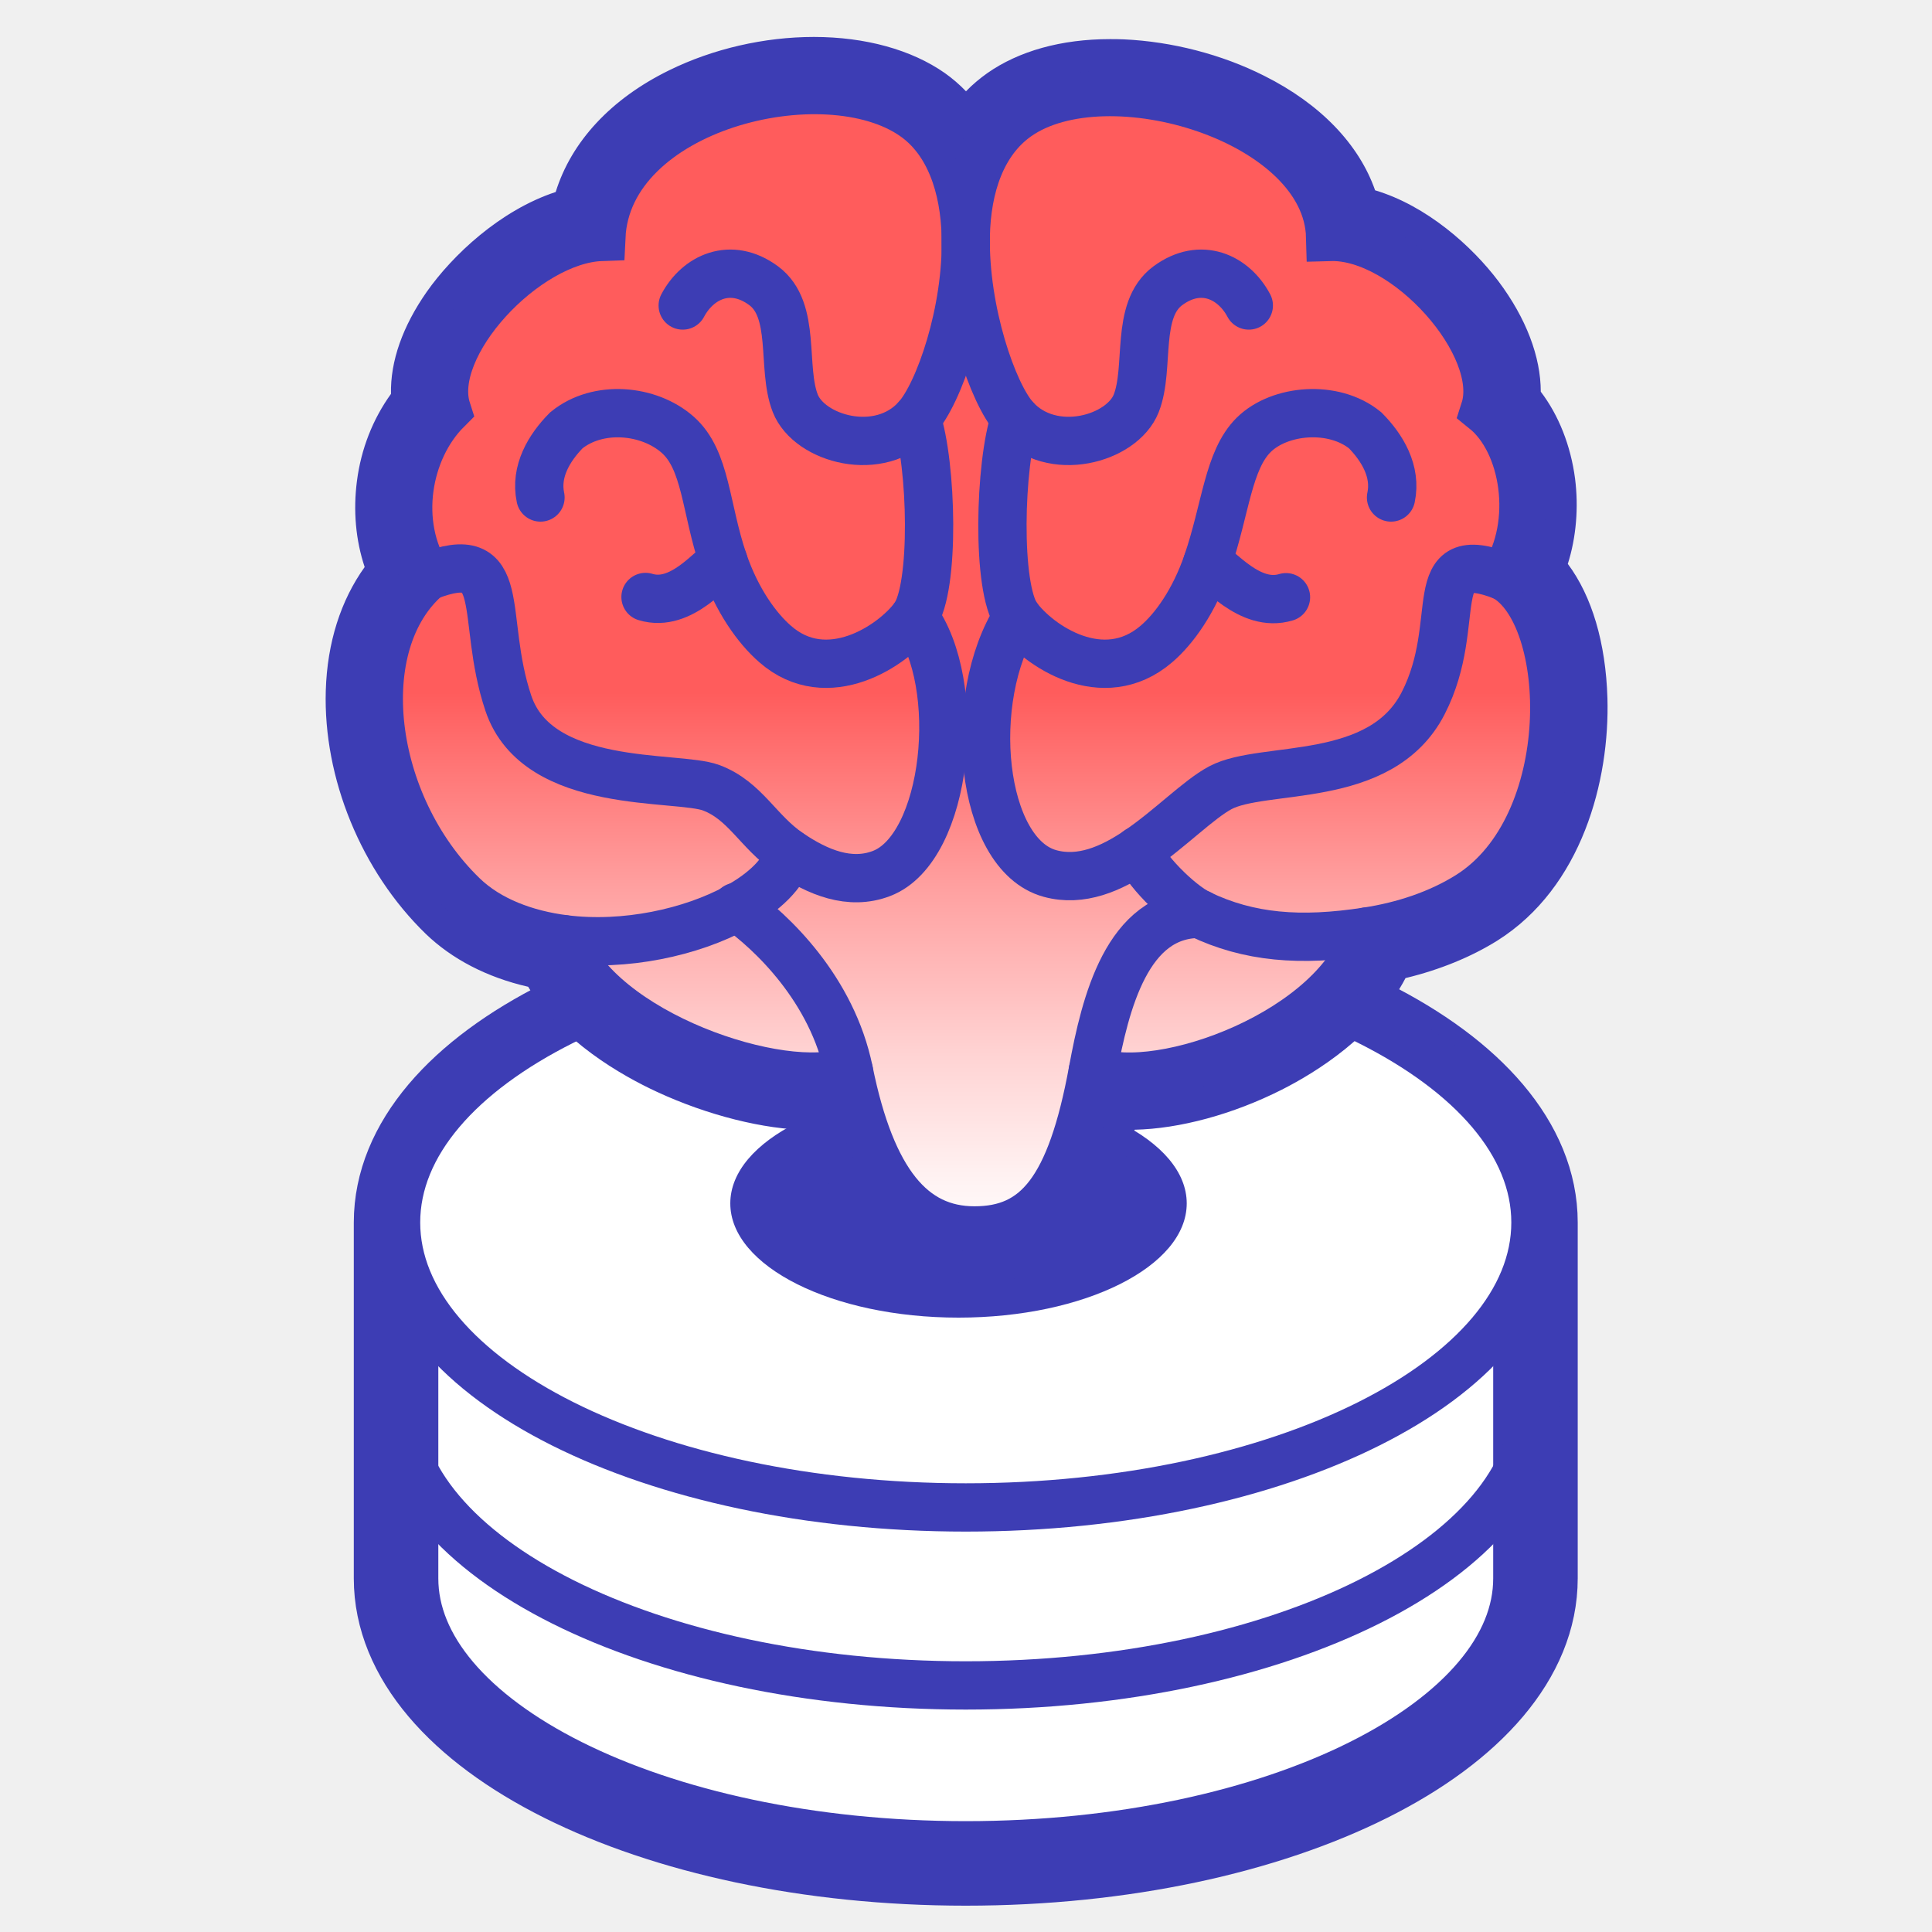
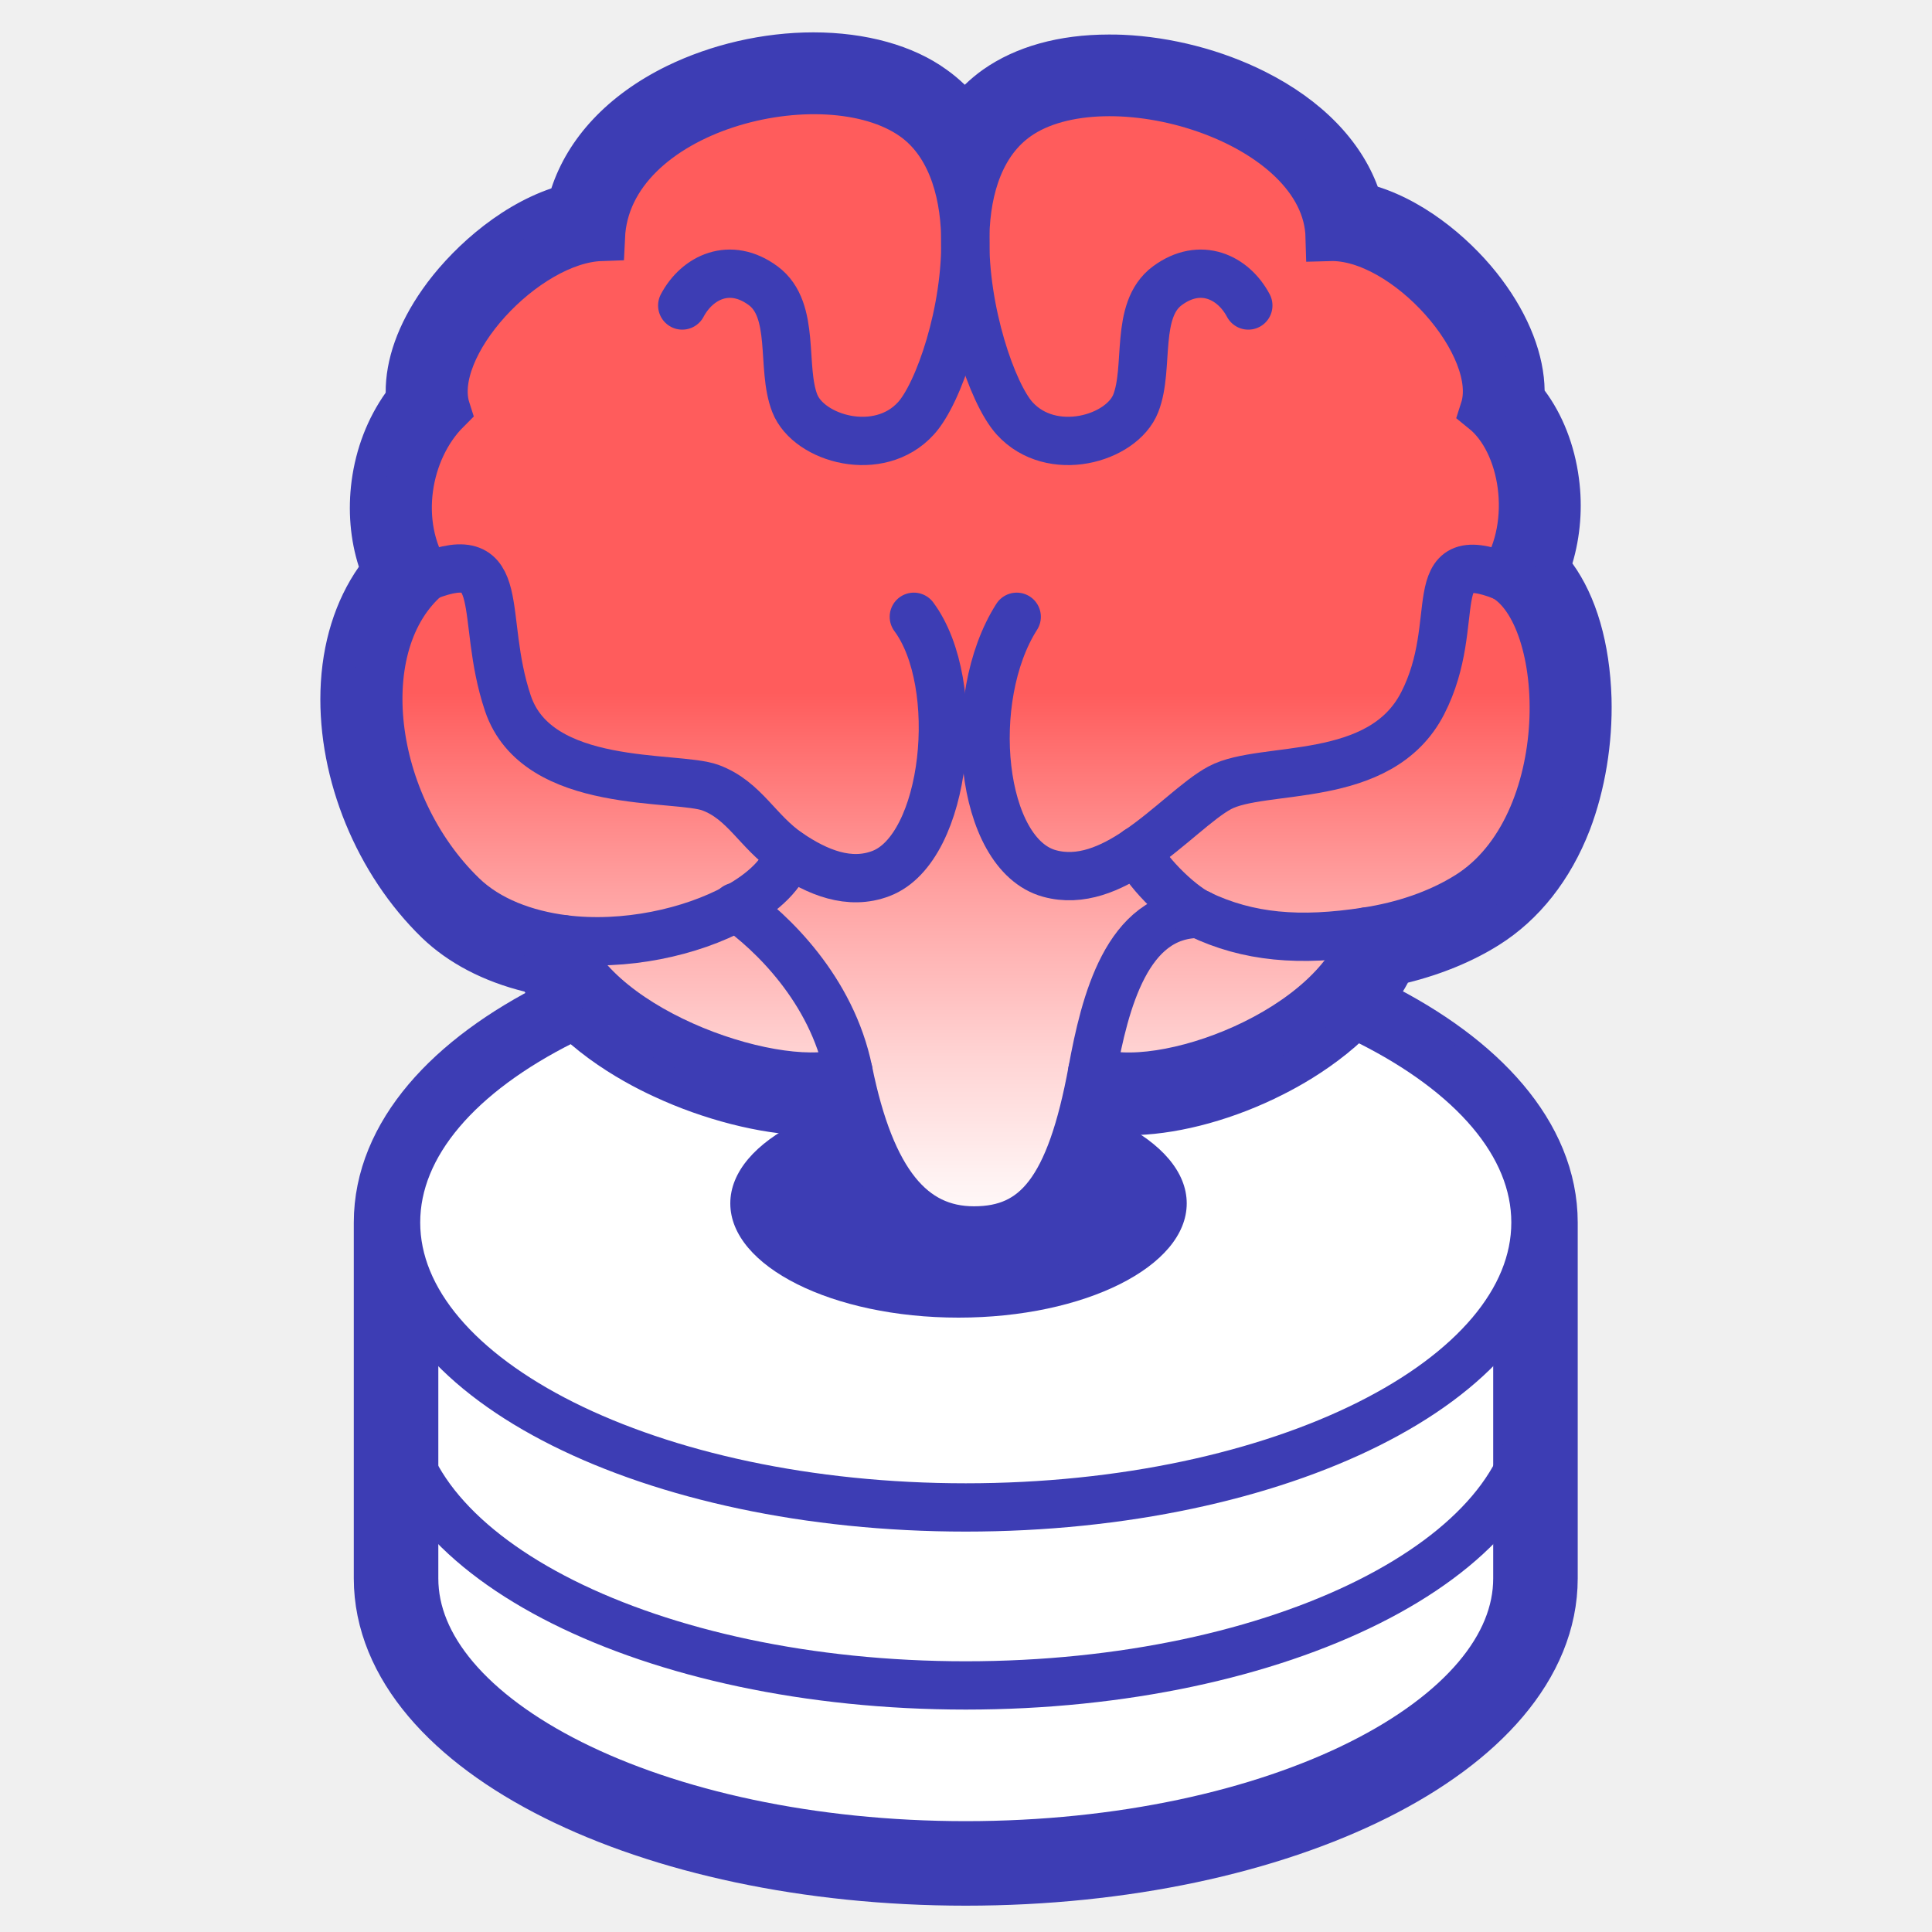
<svg xmlns="http://www.w3.org/2000/svg" version="1.1" x="0px" y="0px" viewBox="0 0 800 800" style="enable-background:new 0 0 800 800;" xml:space="preserve">
  <style type="text/css">
	.st0{display:none;}
	.st1{fill:#3D3DB4;}
	.st2{display:inline;fill:#FFFFFF;}
	.st3{display:inline;fill:none;stroke:#3D3DB4;stroke-width:25;stroke-miterlimit:133.333;}
	.st4{display:inline;fill:#FFFFFF;stroke:#3D3DB4;stroke-width:25;stroke-miterlimit:133.333;}
	.st5{display:inline;}
	.st6{fill:#FF5C5C;stroke:#3D3DB4;stroke-width:25;stroke-linecap:round;stroke-miterlimit:10;}
	.st7{fill:none;stroke:#3D3DB4;stroke-width:25;stroke-linecap:round;stroke-linejoin:round;stroke-miterlimit:10;}
	.st8{fill:#FF5C5C;stroke:#3D3DB4;stroke-width:25;stroke-linecap:round;stroke-linejoin:bevel;stroke-miterlimit:10;}
	.st9{fill:#FF5C5C;stroke:#3D3DB4;stroke-width:25;stroke-linecap:round;stroke-linejoin:round;stroke-miterlimit:10;}
	.st10{fill:#FF5C5C;stroke:#000000;stroke-width:25;stroke-linecap:round;stroke-linejoin:round;stroke-miterlimit:10;}
	.st11{fill:none;stroke:#000000;stroke-width:25;stroke-linecap:round;stroke-linejoin:round;stroke-miterlimit:10;}
	.st12{fill:#FF5C5C;stroke:#3D3DB4;stroke-width:22;}
	.st13{fill:none;stroke:#3D3DB4;stroke-width:22;stroke-linecap:round;}
	.st14{fill:#3D3DB4;stroke:#3D3DB4;stroke-width:22;}
	.st15{fill:none;stroke:#FF5C5C;stroke-width:8;stroke-linecap:round;}
	.st16{display:inline;fill:#FF5C5C;}
	.st17{fill:none;stroke:#3D3DB4;stroke-width:25;stroke-linecap:round;stroke-miterlimit:10;}
	.st18{fill:none;stroke:#3D3DB4;stroke-width:25;stroke-linecap:round;stroke-miterlimit:2;}
	.st19{display:inline;fill:#FFFFFF;stroke:#3D3DB4;stroke-width:22;}
	.st20{display:inline;fill:none;stroke:#3D3DB4;stroke-width:22;stroke-linecap:round;}
	.st21{display:inline;fill:#3D3DB4;}
- 	.st22{fill:none;stroke:#3D3DB4;stroke-width:25;stroke-linecap:round;}
- 	.st23{display:inline;fill:url(#SVGID_1_);}
- 	.st24{fill:#FFFFFF;stroke:#3D3DB4;stroke-width:35;}
- 	.st25{fill:#FFFFFF;stroke:#3D3DB4;stroke-width:20;}
- 	.st26{fill:none;stroke:#3D3DB4;stroke-width:20;stroke-linecap:round;}
- 	.st27{fill:url(#SVGID_2_);}
- 	.st28{fill:none;stroke:#3D3DB4;stroke-width:20;stroke-linecap:round;stroke-miterlimit:10;}
+ 	.st22{fill:#FFFFFF;stroke:#3D3DB4;stroke-width:35;}
+ 	.st23{fill:#FFFFFF;stroke:#3D3DB4;stroke-width:20;}
+ 	.st24{fill:none;stroke:#3D3DB4;stroke-width:20;stroke-linecap:round;}
+ 	.st25{fill:url(#SVGID_1_);}
+ 	.st26{fill:none;stroke:#3D3DB4;stroke-width:20;stroke-linecap:round;stroke-miterlimit:10;}
+ 	.st27{display:none;fill:none;stroke:#3D3DB4;stroke-width:20;stroke-linecap:round;stroke-miterlimit:10;}
+ 	.st28{fill:none;stroke:#000000;stroke-miterlimit:10;}
+ 	.st29{fill:#FF5C5C;stroke:#000000;stroke-miterlimit:10;}
+ 	.st30{fill:none;stroke:#000000;stroke-width:10;stroke-miterlimit:10;}
+ 	.st31{fill:#FF5C5C;}
</style>
  <g id="Old" class="st0">
    <path class="st1" d="M760.6,775H39.4c-7.9,0-14.4-6.5-14.4-14.4V39.4C25,31.5,31.5,25,39.4,25h721.3c7.9,0,14.4,6.5,14.4,14.4   v721.3C775,768.5,768.5,775,760.6,775z" />
    <g>
      <path class="st2" d="M201.4,409.9v248.2c0,54.8,88.9,99.3,198.6,99.3s198.6-44.5,198.6-99.3V409.9" />
      <path class="st3" d="M598.6,534c0,54.8-88.9,99.3-198.6,99.3S201.4,588.8,201.4,534" />
      <path class="st4" d="M598.6,409.9c0,54.8-88.9,99.3-198.6,99.3s-198.6-44.5-198.6-99.3s88.9-99.3,198.6-99.3    S598.6,355.1,598.6,409.9z" />
    </g>
    <g id="brain">
      <g class="st5">
        <path class="st6" d="M261,106.4c-31.5-8.9-65.5,41.1-64.1,73.6c-17.8,17.8-28.3,54.5-10.7,70.1c-31.6,27.4-12.6,139.4,57.7,148.8     c2.7,41.6,86.7,80.6,120.7,47.1c11,34.6,5,79.6,36,79.6s29-59.3,34.5-79.6c27.5,29.6,114.5-10.4,120.3-44.4     c40.2-6.1,107.2-89.1,57.3-147.9c8.3-23.8,9.5-54.6-9.5-73.6c6.4-36.5-38.6-86.5-66.5-73.6c-6.1-21.9-83.1-97.9-133.6-30.3     C359.5,13.5,270.5,64.5,261,106.4z" />
        <path class="st7" d="M456.9,374.6c15.6,21.3,65.6,31.9,98.4,26.9" />
        <path class="st7" d="M602.7,249.5c-14.1-2.4-27.5,6.3-25.9,21.6c1.5,13.7,6.7,27.8-2.4,40.2c-22.6,31-63.7,10.5-92.7,27.2     c-29,16.7-48,47.6-71.1,28c-18.2-15.4-7.1-73.6-4.1-106.4" />
        <path class="st8" d="M455.5,50.5c-71,13-54.2,107-43.1,123s32.1,24.9,45.7,1.8c6.1-10.4-0.6-38.6,13.1-48.7     c13.7-10.1,27.3-3.6,33.5,8.2" />
        <path class="st7" d="M406.9,175.6c-5.2,24-4,72.7,4.3,89.3c8.3,16.6,33.3,19,55.2,10.1s28.5-32.1,29.7-52.3     c0-11.9,0-26.1,10.7-34.4c14.3-8.3,32.1-10.7,45.1,0c7.1,7.1,4.8,19,11.7,25.9" />
        <path class="st7" d="M435,441.9c5.5-29.4,21-41.2,35.6-51.5" />
        <path class="st7" d="M493.2,243.6c4.7,1.7,11.9,16.6,27,12" />
        <path class="st7" d="M306.3,243.6c-4.7,1.7-11.9,16.6-27,12" />
        <path class="st7" d="M336.5,366.5c-8,30-63,36-92.7,32.4" />
        <path class="st7" d="M189.5,247.5c16-16,34.8,8.3,33.1,23.6c-1.5,13.7-6.7,27.8,2.4,40.2c22.6,31,64.1,9,92.7,27.2     c10.8,6.9,24.9,25.3,38.4,29.9c13.5,4.6,24.2,4.6,34.3-5.5s12.1-72.4,3.1-102.8" />
        <path class="st7" d="M235.8,214.3c-2.3-10.8,3.6-20.6,10.7-27.8c13.1-10.7,31.8-6.5,46.1,1.8c10.7,8.3,10.7,22.6,10.7,34.4     c1.2,20.2,7.7,43.4,29.7,52.3s48.9,0.6,57.6-11.3c8.7-11.9,8.9-59.3,2.5-78.1" />
        <path class="st9" d="M294.7,134.7c6.2-11.7,19.8-18.3,33.5-8.2c13.7,10.1,7.3,33.9,13.1,48.7c5.8,14.8,29.8,23.7,45.1,6.8     s27.1-107.6-7.9-127.6" />
        <path class="st7" d="M363.7,439.6c-5.2-17.1-20.3-38.8-34.9-49.1" />
      </g>
    </g>
    <g id="Layer_4">
      <g class="st5">
        <path class="st10" d="M286,110c-9.7,14.6-27,19-38,31c-7,9-16,19-16,31c-15,15-16,40-9,59c1,2,0,4-1,6c-14,29-14,64,5,92     c10,14,24,21,40,25c2,1,4,3,6,5c12,18,31.5,36.5,46,42s32.5,8.5,54.1-8.5c4.6,17.1,4.4,35,6.1,52.5h47.2     c1.7-17.5,1.5-35.4,6.1-52.5c1.8,0.7,35.5,10.5,53.5,8.5c14-2,26-11,34-23c5-9,11-17,18-24c16-3,31-11,41-25c19-29,20-66,3-95     c7-20,8-46-8-62c-6-25-54-60-56-62c-14-17-60.5-62.5-94.5-43.5c-11.3,6.3-18,18-18,18s-5-9-22-20S307.5,77.5,286,110z" />
        <path class="st11" d="M450.9,335.8c13.4,18.4,37.8,28,60.2,26.6c6.3-0.4,12.5-1.6,18.3-3.9" />
        <path class="st11" d="M573.7,230.5c-11.8-2-23.2,5.3-21.8,18.2c1.2,11.5,5.6,23.4-2,33.8c-19,26.1-53.6,8.8-78,22.9     S431.5,345.5,412,329c-15.4-13-6-62-3.4-89.6" />
        <path class="st11" d="M410.5,78.5c-7,18.7,3,88,3,88c5,10,27,21,38.5,1.5c5.1-8.7-0.5-32.5,11-41s23-3,28.2,6.9" />
        <path class="st11" d="M408.9,168.3c-4.4,20.2-3.4,61.2,3.6,75.2s28,16,46.5,8.5s24-27,25-44c0-10,0-22,9-29c12-7,27-9,38,0     c6,6,4,16,9.8,21.8" />
        <path class="st11" d="M435.5,385.5c5.4-13.6,14.7-27.7,27-36.3" />
        <path class="st11" d="M481.5,225.5c4,1.4,10,14,22.7,10.1" />
        <path class="st11" d="M324.1,225.5c-4,1.4-10,14-22.7,10.1" />
        <path class="st11" d="M354.7,335.8c-13.4,18.4-37.8,28-60.2,26.6c-6.3-0.4-12.5-1.6-18.3-3.9" />
        <path class="st11" d="M231.9,230.5c11.8-2,23.2,5.3,21.8,18.2c-1.2,11.5-5.6,23.4,2,33.8c19,26.1,53.9,7.6,78,22.9     c9.1,5.8,21,21.3,32.4,25.2c11.4,3.9,20.4,3.9,28.9-4.6s2-58,2.6-86.6" />
        <path class="st11" d="M264.8,200.8c5.8-5.8,3.8-15.8,9.8-21.8c11-9,26-7,38,0c9,7,9,19,9,29c1,17,6.5,36.5,25,44     s41.1,0.5,48.5-9.5s2.4-49.5,2.1-65.8" />
        <path class="st11" d="M314.4,133.9c5.2-9.9,16.7-15.4,28.2-6.9s6.1,28.5,11,41s25.1,19.9,38,5.7c12.9-14.2,17.3-86.9,10.9-92.2" />
        <path class="st11" d="M370.1,385.5c-5.4-13.6-14.7-27.7-27-36.3" />
      </g>
    </g>
    <g id="brain_copy_3" class="st5">
	</g>
    <g class="st5">
      <path class="st12" d="M164.1,497.2v147.4c0,65.1,105.6,118,235.9,118s235.9-52.9,235.9-118V497.2" />
      <path class="st13" d="M635.9,570.9c0,65.1-105.6,118-235.9,118s-235.9-52.9-235.9-118" />
      <path class="st14" d="M635.9,497.2c0,65.1-105.6,118-235.9,118s-235.9-52.9-235.9-118s105.6-118,235.9-118    S635.9,432.2,635.9,497.2z" />
      <path class="st15" d="M554.4,497.2c0,39.2-68.9,71.3-154.4,71.3s-154.4-32.1-154.4-71.3" />
    </g>
    <path class="st16" d="M639.4,249.1c-1.1-2.1-2.8-3.5-4.8-4.3c4.7-10.7,6.4-23.4,4.8-35.9c-1.7-13.3-6.9-25.1-14.6-33.2   c1.6-12.5-3.6-27.6-14.6-42.3c-11.1-14.7-30.4-31.5-51.2-34.7c-3.8-18.5-18.4-35.2-41.3-46.7c-16-8.1-34.8-12.9-52.8-13.7   c-19.8-0.9-36.6,3.1-48.6,11.6c-6.7,4.7-12.2,11.2-16.2,19.3c-4-8-9.5-14.5-16.2-19.3c-23.6-16.6-67-16.6-100.8-0.1   c-23.6,11.6-38.3,28.9-42,49.2c-21.2,4.3-42,21.9-53.4,38.2c-9.6,13.7-13.8,27.3-12.2,38.9c-15.7,18.7-19.6,46.6-9.9,68.7   c-2,0.8-3.7,2.2-4.8,4.3c-13.2,25.6-11.2,54.4-7.1,74.1c5.4,26.7,16.2,47.9,32,63.1c11.2,10.8,23.7,17.8,37.3,20.7   c0.1,0,0.2,0,0.3,0.1l3.1,0.6c0,0,0,0.1,0,0.1c9.3,26.3,34.9,41.5,49.4,48.2c16.2,7.6,33.4,11.6,47.8,11.6c7.2,0,13.8-1,19.2-3   c1.4-0.5,2.6-1.4,3.5-2.4c1.3,4.1,2.5,8.4,3.5,12.6c10.2,41.7,33.6,56.5,52,56.5c13,0,36.7-7.3,48.8-56.5c1-4.2,2.2-8.5,3.5-12.6   c0.9,1,2.1,1.9,3.5,2.4c6,2.3,13.2,3.4,21.1,3.4c16,0,34.7-4.6,51.6-13.1c22.7-11.5,38.2-28.2,43.8-47.2l3.1-0.6   c0.1,0,0.2,0,0.3-0.1c13.6-3,26.2-10,37.3-20.7c15.8-15.2,26.5-36.4,32-63.1C650.6,303.5,652.6,274.6,639.4,249.1z M465.1,194.8   l-0.2,0C464.9,194.7,464.9,194.7,465.1,194.8C465,194.7,465,194.7,465.1,194.8z M246.8,409.5c0.2,0,0.4,0,0.6,0l-0.3,0.2l1.7,2   l-0.8-0.4C247.5,410.7,247.1,410.1,246.8,409.5z" />
    <g class="st5">
      <g>
        <g>
          <path class="st7" d="M168.6,253.2c-10.8,20.8-10.9,45.6-6.3,68.2c4.4,21.7,13.2,42.8,29.4,58.4c9.3,9,20.3,15.6,33,18.4l7.2,1.4      c29.7,3.6,84.7-2.4,92.7-32.4" />
        </g>
      </g>
      <g>
        <g>
          <path class="st17" d="M234.6,404.8c14,39.4,77.5,61.6,104.7,51.3" />
        </g>
      </g>
      <g>
        <g>
          <path class="st17" d="M565.4,404.8c-11.8,41.4-76.5,61.9-104.7,51.3" />
        </g>
      </g>
      <g>
        <g>
          <path class="st18" d="M282.8,135.5c6.2-11.7,19.8-18.3,33.5-8.2c13.7,10.1,7.3,33.9,13.1,48.7c5.8,14.8,34.9,23.1,50.2,6.2      c15.3-16.9,36-99-1-125s-127-4-129.5,49.9c-31.5,1.1-72.5,45.1-64,71.6c-16.5,16.5-22,47-8,69c34.5-13.5,36.5,14.5,33.5,52.5      c-2.6,32.8,67.7,23,84,35c15,11,43,46,70.5,35.5s35-72,22.5-100.5" />
        </g>
      </g>
      <g>
        <g>
          <path class="st7" d="M294.4,244.3c-4.7,1.7-11.9,16.6-27,12" />
        </g>
      </g>
      <g>
        <g>
          <path class="st7" d="M223.9,215c-2.3-10.8,3.6-20.6,10.7-27.8c13.1-10.7,31.8-6.5,46.1,1.8c10.7,8.3,10.7,22.6,10.7,34.4      c1.2,20.2,7.7,43.4,29.7,52.3s48.9,0.6,57.6-11.3s8.9-59.3,2.5-78.1" />
        </g>
      </g>
      <g>
        <g>
          <path class="st17" d="M483.1,391.2c-14.6,10.3-33.1,47.7-41.4,81.4s-23.1,49.6-40.1,49.6s-35-16-43.3-49.6      c-8.3-33.6-26.8-71.1-41.4-81.4" />
        </g>
      </g>
      <g>
        <g>
          <path class="st7" d="M631.4,253.2c10.8,20.8,10.9,45.6,6.3,68.2c-4.4,21.7-13.2,42.8-29.4,58.4c-9.3,9-20.3,15.6-33,18.4      l-7.2,1.4c-29.7,3.6-84.7-2.4-92.7-32.4" />
        </g>
      </g>
      <g>
        <g>
          <path class="st18" d="M517.2,135.5c-6.2-11.7-19.8-18.3-33.5-8.2s-7.3,33.9-13.1,48.7s-34.9,23.1-50.2,6.2      c-15.3-16.9-36-99,1-125s128.2,1,129.5,49.9c31.6-0.9,72.5,45.1,64,71.6c16.7,13.5,22,47,8,69c-34.5-13.5-36.5,14.5-33.5,52.5      c2.6,32.8-66.1,25.4-84,35c-16.8,9-42.8,43-70.5,35.5c-29-7.9-35-72-22.5-100.5" />
        </g>
      </g>
      <g>
        <g>
          <path class="st7" d="M576.1,215c2.3-10.8-3.6-20.6-10.7-27.8c-13.1-10.7-31.8-6.5-46.1,1.8c-10.7,8.3-10.7,22.6-10.7,34.4      c-1.2,20.2-7.7,43.4-29.7,52.3s-48.9,0.6-57.6-11.3s-8.9-59.3-2.5-78.1" />
        </g>
      </g>
      <g>
        <g>
          <path class="st7" d="M505.6,244.3c4.7,1.7,11.9,16.6,27,12" />
        </g>
      </g>
    </g>
  </g>
  <g id="Database" class="st0">
    <path class="st19" d="M164,506.2v147.4c0,65.1,105.6,118,235.9,118s235.9-52.9,235.9-118V506.2" />
    <path class="st20" d="M635.8,579.9c0,65.1-105.6,118-235.9,118S164,645,164,579.9" />
    <path class="st19" d="M635.8,506.2c0,65.1-105.6,118-235.9,118S164,571.3,164,506.2s105.6-118,235.9-118S635.8,441.2,635.8,506.2z" />
    <path class="st21" d="M491.4,498.3c0,26.1-42.3,47.3-94.5,47.3s-94.5-21.2-94.5-47.3c0-26.1,42.3-47.3,94.5-47.3   S491.4,472.2,491.4,498.3z" />
  </g>
-   <g id="Brain" class="st0">
-     <path class="st22" d="M554.3,506.2c0,39.2-68.9,71.3-154.4,71.3s-154.4-32.1-154.4-71.3" />
-     <path class="st15" d="M245.5,521.5c0-39.2,68.9-71.3,154.4-71.3s154.4,32.1,154.4,71.3" />
-     <linearGradient id="SVGID_1_" gradientUnits="userSpaceOnUse" x1="400" y1="522.281" x2="400" y2="28.419">
-       <stop offset="0" style="stop-color:#FFFFFF" />
-       <stop offset="4.408959e-02" style="stop-color:#FFF6F6" />
-       <stop offset="0.115" style="stop-color:#FFDFDF" />
-       <stop offset="0.204" style="stop-color:#FFB8B8" />
-       <stop offset="0.306" style="stop-color:#FF8383" />
-       <stop offset="0.375" style="stop-color:#FF5C5C" />
-     </linearGradient>
-     <path class="st23" d="M639.3,240.1c-1.1-2.1-2.8-3.5-4.8-4.3c4.7-10.7,6.4-23.4,4.8-35.9c-1.7-13.3-6.9-25.1-14.6-33.2   c1.6-12.5-3.6-27.6-14.6-42.3c-11.1-14.7-30.4-31.5-51.2-34.7c-3.8-18.5-18.4-35.2-41.3-46.7c-16-8.1-34.8-12.9-52.8-13.7   c-19.8-0.9-36.6,3.1-48.6,11.6c-6.7,4.7-12.2,11.2-16.2,19.3c-4-8-9.5-14.5-16.2-19.3c-23.6-16.6-67-16.6-100.8-0.1   c-23.6,11.6-38.3,28.9-42,49.2c-21.2,4.3-42,21.9-53.4,38.2c-9.6,13.7-13.8,27.3-12.2,38.9c-15.7,18.7-19.6,46.6-9.9,68.7   c-2,0.8-3.7,2.2-4.8,4.3c-13.2,25.6-11.2,54.4-7.1,74.1c5.4,26.7,16.2,47.9,32,63.1c11.2,10.8,23.7,17.8,37.3,20.7   c0.1,0,0.2,0,0.3,0.1l3.1,0.6v0.1c9.3,26.3,34.9,41.5,49.4,48.2c16.2,7.6,33.4,11.6,47.8,11.6c7.2,0,13.8-1,19.2-3   c1.4-0.5,2.6-1.4,3.5-2.4c1.3,4.1,2.5,8.4,3.5,12.6c10.2,41.7,33.6,56.5,52,56.5c13,0,36.7-7.3,48.8-56.5c1-4.2,2.2-8.5,3.5-12.6   c0.9,1,2.1,1.9,3.5,2.4c6,2.3,13.2,3.4,21.1,3.4c16,0,34.7-4.6,51.6-13.1c22.7-11.5,38.2-28.2,43.8-47.2l3.1-0.6   c0.1,0,0.2,0,0.3-0.1c13.6-3,26.2-10,37.3-20.7c15.8-15.2,26.5-36.4,32-63.1C650.5,294.5,652.5,265.6,639.3,240.1z M465,185.8h-0.2   C464.8,185.7,464.8,185.7,465,185.8C464.9,185.7,464.9,185.7,465,185.8z M246.7,400.5c0.2,0,0.4,0,0.6,0l-0.3,0.2l1.7,2l-0.8-0.4   C247.4,401.7,247,401.1,246.7,400.5z" />
-     <g class="st5">
-       <g>
-         <g>
-           <path class="st7" d="M168.5,244.2c-10.8,20.8-10.9,45.6-6.3,68.2c4.4,21.7,13.2,42.8,29.4,58.4c9.3,9,20.3,15.6,33,18.4l7.2,1.4      c29.7,3.6,84.7-2.4,92.7-32.4" />
-         </g>
-       </g>
-       <g>
-         <g>
-           <path class="st17" d="M234.5,395.8c14,39.4,77.5,61.6,104.7,51.3" />
-         </g>
-       </g>
-       <g>
-         <g>
-           <path class="st17" d="M565.3,395.8c-11.8,41.4-76.5,61.9-104.7,51.3" />
-         </g>
-       </g>
-       <g>
-         <g>
-           <path class="st18" d="M282.7,126.5c6.2-11.7,19.8-18.3,33.5-8.2s7.3,33.9,13.1,48.7c5.8,14.8,34.9,23.1,50.2,6.2      c15.3-16.9,36-99-1-125s-127-4-129.5,49.9c-31.5,1.1-72.5,45.1-64,71.6c-16.5,16.5-22,47-8,69c34.5-13.5,21.4,16.4,33.5,52.5      c12.2,36.3,67.7,23,84,35c15,11,43,46,70.5,35.5s35-72,22.5-100.5" />
-         </g>
-       </g>
-       <g>
-         <g>
-           <path class="st7" d="M294.3,235.3c-4.7,1.7-11.9,16.6-27,12" />
-         </g>
-       </g>
-       <g>
-         <g>
-           <path class="st7" d="M223.8,206c-2.3-10.8,3.6-20.6,10.7-27.8c13.1-10.7,31.8-6.5,46.1,1.8c10.7,8.3,10.7,22.6,10.7,34.4      c1.2,20.2,7.7,43.4,29.7,52.3s48.9,0.6,57.6-11.3c8.7-11.9,8.9-59.3,2.5-78.1" />
-         </g>
-       </g>
-       <g>
-         <g>
-           <path class="st17" d="M483,382.2c-14.6,10.3-33.1,47.7-41.4,81.4c-8.3,33.6-23.1,49.6-40.1,49.6s-35-16-43.3-49.6      s-26.8-71.1-41.4-81.4" />
-         </g>
-       </g>
-       <g>
-         <g>
-           <path class="st7" d="M631.3,244.2c10.8,20.8,10.9,45.6,6.3,68.2c-4.4,21.7-13.2,42.8-29.4,58.4c-9.3,9-20.3,15.6-33,18.4      l-7.2,1.4c-29.7,3.6-84.7-2.4-92.7-32.4" />
-         </g>
-       </g>
-       <g>
-         <g>
-           <path class="st18" d="M517.1,126.5c-6.2-11.7-19.8-18.3-33.5-8.2s-7.3,33.9-13.1,48.7c-5.8,14.8-34.9,23.1-50.2,6.2      c-15.3-16.9-36-99,1-125s128.2,1,129.5,49.9c31.6-0.9,72.5,45.1,64,71.6c16.7,13.5,22,47,8,69c-34.5-13.5-16.1,18.6-33.5,52.5      c-17.6,34.3-66.1,25.4-84,35c-16.8,9-42.8,43-70.5,35.5c-29-7.9-35-72-22.5-100.5" />
-         </g>
-       </g>
-       <g>
-         <g>
-           <path class="st7" d="M576,206c2.3-10.8-3.6-20.6-10.7-27.8c-13.1-10.7-31.8-6.5-46.1,1.8c-10.7,8.3-10.7,22.6-10.7,34.4      c-1.2,20.2-7.7,43.4-29.7,52.3s-48.9,0.6-57.6-11.3c-8.7-11.9-8.9-59.3-2.5-78.1" />
-         </g>
-       </g>
-       <g>
-         <g>
-           <path class="st7" d="M505.5,235.3c4.7,1.7,11.9,16.6,27,12" />
-         </g>
-       </g>
-     </g>
-   </g>
-   <g id="Database_copy">
-     <path class="st24" d="M399.9,388.2c-130.3,0-235.9,52.9-235.9,118h0v147.4c0,65.1,105.6,118,235.9,118s235.9-52.9,235.9-118V506.2   C635.8,441.2,530.2,388.2,399.9,388.2z" />
-   </g>
-   <g id="Layer_9">
-     <path class="st25" d="M635.8,506.2c0,65.1-105.6,118-235.9,118S164,571.3,164,506.2s105.6-118,235.9-118S635.8,441.2,635.8,506.2z" />
-     <path class="st1" d="M491.4,498.3c0,26.1-42.3,47.3-94.5,47.3s-94.5-21.2-94.5-47.3c0-26.1,42.3-47.3,94.5-47.3   S491.4,472.2,491.4,498.3z" />
-     <path class="st26" d="M635.8,579.9c0,65.1-105.6,118-235.9,118S164,645,164,579.9" />
-   </g>
-   <g id="Brain_copy_2">
+   <g id="Database_Outline">
+     <path class="st22" d="M399.9,388.2c-130.3,0-235.9,52.9-235.9,118h0v147.4c0,65.1,105.6,118,235.9,118s235.9-52.9,235.9-118V506.2   C635.8,441.2,530.2,388.2,399.9,388.2z" />
+     <path class="st23" d="M635.8,506.2c0,65.1-105.6,118-235.9,118S164,571.3,164,506.2s105.6-118,235.9-118S635.8,441.2,635.8,506.2z" />
+     <path class="st1" d="M491.4,498.3c0,26.1-42.3,47.3-94.5,47.3s-94.5-21.2-94.5-47.3s42.3-47.3,94.5-47.3S491.4,472.2,491.4,498.3z" />
+     <path class="st24" d="M635.8,579.9c0,65.1-105.6,118-235.9,118S164,645,164,579.9" />
+   </g>
+   <g id="Natural_brain">
    <g>
-       <linearGradient id="SVGID_2_" gradientUnits="userSpaceOnUse" x1="400.191" y1="518.5" x2="400.191" y2="28.332">
+       <linearGradient id="SVGID_1_" gradientUnits="userSpaceOnUse" x1="400" y1="518.543" x2="400" y2="28.376">
        <stop offset="0" style="stop-color:#FFFFFF" />
        <stop offset="5.872645e-02" style="stop-color:#FFF3F3" />
        <stop offset="0.164" style="stop-color:#FFD4D4" />
        <stop offset="0.303" style="stop-color:#FFA2A2" />
        <stop offset="0.47" style="stop-color:#FF5D5D" />
        <stop offset="0.473" style="stop-color:#FF5C5C" />
      </linearGradient>
-       <path class="st27" d="M652.5,289.3c-0.7-23.5-7.4-42.6-18.2-53.2c4.8-10.8,6.6-23.6,4.9-36.3c-1.7-13.3-7-25.1-14.6-33.2    c1.6-12.5-3.6-27.6-14.6-42.3c-11.8-15.8-31.5-31.4-51.2-34.6c-3.7-18.5-18.4-35.2-41.3-46.7c-16-8.1-34.8-12.9-52.8-13.7    c-19.8-0.9-36.6,3.1-48.6,11.6c-6.7,4.7-12.1,11.1-16.3,18.7c-4.1-7.7-9.5-14.1-16.2-18.7c-23.7-16.6-67-16.6-100.8-0.1    c-23.6,11.6-38.3,28.9-42,49.3c-21.2,4.2-42,21.9-53.4,38.1c-9.6,13.7-13.9,27.3-12.2,38.9c-16,19.1-19.7,47.7-9.4,70    c-11,12.2-17.3,29.4-18,49.2c-1,32.8,13.3,67.7,37.4,91c12.5,12.1,28.9,17.5,41.9,19.8c10.6,22.1,35.6,36.4,50.2,43.2    c17.7,8.2,40.1,14.6,58.7,14.6c3,0,5.9-0.2,8.6-0.5c4.8,19.8,11.2,34.6,19.6,45c10.2,12.7,23.4,19.2,39.2,19.2    c35.8,0,48.7-29.8,56-64.2c2.6,0.3,5.3,0.5,8.2,0.5c16.7,0,37.6-5.4,57.2-15.2c14.3-7.2,38.5-22.4,48-45.9    c15.1-2.9,28.9-8.1,40.1-15.2C643.5,359.2,653.4,319.8,652.5,289.3z" />
-     </g>
-   </g>
-   <g id="Brain_copy_3">
-     <path class="st28" d="M233.5,388.9c14,39.4,90.8,64.9,118,54.6" />
-     <path class="st28" d="M566.1,385.7c-11.8,41.4-85.4,68.4-113.6,57.8" />
-     <path class="st28" d="M304.9,375.5c14.6,10.3,39.7,34.1,46.6,68c9.3,45.9,26.2,66,52,66s39.9-16.7,49-66   c5.2-28.4,14.3-65.1,44.3-65.1" />
-     <path class="st28" d="M177,238.7c-32.5,27.8-24.3,94.4,14.6,132.1c10.8,10.5,26.3,16.1,42,18.1c25.2,3.2,52.7-2.9,71.4-13.1   c11.5-6.3,19.7-14.2,21.9-22.5" />
-     <path class="st28" d="M282.7,126.5c6.2-11.7,19.8-18.3,33.5-8.2s7.3,33.9,13.1,48.7c5.8,14.8,34.9,23.1,50.2,6.2   c9.3-10.2,21.2-44.4,20.4-75.5c-0.5-20.3-6.8-39.3-21.4-49.5c-37-26-127-4-129.5,49.9c-31.5,1.1-72.5,45.1-64,71.6   c-16.5,16.5-22,47-8,69c34.5-13.5,21.4,16.4,33.5,52.5c12.2,36.3,69.9,29.7,84,35c14.1,5.3,19.3,18.1,32.3,27   c11.9,8.1,25.1,13.5,38.2,8.5c27.5-10.5,34.2-78.6,13.6-106.3" />
-     <path class="st28" d="M299.6,232.5c-4.7,1.7-17.2,19.3-32.3,14.7" />
-     <path class="st28" d="M223.8,206c-2.3-10.8,3.6-20.6,10.7-27.8c13.1-10.7,34.2-8.7,46.1,1.8s11.4,30.3,19,52.6   c5.5,16,13.9,27.6,21.4,34.1c21.6,18.9,48.9,0.6,57.6-11.3c8.7-11.9,7.3-63.4,0.9-82.2" />
-     <path class="st28" d="M622.8,238.7c28.7,15.8,31.1,103.4-14.6,132.1c-12.3,7.7-27,12.6-42.1,14.9c-27.7,4.3-49,2.5-69.3-7.2   c-8.8-4.2-23.6-19.3-25.5-26.4" />
-     <path class="st28" d="M517.1,126.5c-6.2-11.7-19.8-18.3-33.5-8.2s-7.3,33.9-13.1,48.7c-5.8,14.8-34.9,23.1-50.2,6.2   c-9.2-10.2-21-44.5-20.4-75.5c0.4-20.5,6.7-39.2,21.4-49.5c37-26,128.2,1,129.5,49.9c31.6-0.9,72.5,45.1,64,71.6   c16.7,13.5,22,47,8,69c-34.5-13.5-16.1,18.6-33.5,52.5c-17.6,34.3-66.1,25.4-84,35c-9,4.8-20.7,16.9-33.9,25.9   c-11.3,7.7-23.8,13.1-36.6,9.6c-29-7.9-35.2-72.5-13.6-106.3" />
-     <path class="st28" d="M499.9,233.1c4.7,1.7,17.5,18.8,32.6,14.2" />
-     <path class="st28" d="M576,206c2.3-10.8-3.6-20.6-10.7-27.8c-13.1-10.7-35.4-8.7-46.1,1.8c-10.7,10.5-11.6,30.7-19.3,53.1   c-5.5,15.9-13.7,27.3-21.1,33.6c-22.1,18.9-48.9,0.6-57.6-11.3c-8.7-11.9-7.3-63.4-0.9-82.2" />
-   </g>
-   <g id="Brain_copy_4">
+       <path class="st25" d="M652.3,289.4c-0.7-23.5-7.4-42.6-18.2-53.2c4.8-10.8,6.6-23.6,4.9-36.3c-1.7-13.3-7-25.1-14.6-33.2    c1.6-12.5-3.6-27.6-14.6-42.3c-11.8-15.8-31.5-31.4-51.2-34.6c-3.7-18.5-18.4-35.2-41.3-46.7c-16-8.1-34.8-12.9-52.8-13.7    c-19.8-0.9-36.6,3.1-48.6,11.6c-6.7,4.7-12.1,11.1-16.3,18.7c-4.1-7.7-9.5-14.1-16.2-18.7c-23.7-16.6-67-16.6-100.8-0.1    c-23.6,11.6-38.3,28.9-42,49.3c-21.2,4.2-42,21.9-53.4,38.1c-9.6,13.7-13.9,27.3-12.2,38.9c-16,19.1-19.7,47.7-9.4,70    c-11,12.2-17.3,29.4-18,49.2c-1,32.8,13.3,67.7,37.4,91c12.5,12.1,28.9,17.5,41.9,19.8c10.6,22.1,35.6,36.4,50.2,43.2    c17.7,8.2,40.1,14.6,58.7,14.6c3,0,5.9-0.2,8.6-0.5c4.8,19.8,11.2,34.6,19.6,45c10.2,12.7,23.4,19.2,39.2,19.2    c35.8,0,48.7-29.8,56-64.2c2.6,0.3,5.3,0.5,8.2,0.5c16.7,0,37.6-5.4,57.2-15.2c14.3-7.2,38.5-22.4,48-45.9    c15.1-2.9,28.9-8.1,40.1-15.2C643.3,359.3,653.2,319.8,652.3,289.4z" />
+     </g>
    <g>
-       <path class="st1" d="M337,28.3c18,0,34.8,4.2,46.7,12.5c6.7,4.7,12.1,11,16.2,18.7c4.1-7.7,9.6-14,16.3-18.7    c11-7.7,25.9-11.7,43.4-11.7c1.7,0,3.5,0,5.3,0.1c18,0.8,36.8,5.7,52.8,13.7c22.9,11.5,37.6,28.2,41.3,46.7    c19.7,3.2,39.3,18.9,51.2,34.6c11,14.7,16.2,29.7,14.6,42.3c7.6,8.2,12.9,20,14.6,33.2c1.6,12.7-0.1,25.5-4.9,36.3    c10.9,10.5,17.5,29.6,18.2,53.2c0.9,30.5-9,69.9-39.5,89.1c-11.3,7.1-25,12.3-40.1,15.2c-9.5,23.6-33.7,38.7-48,45.9    c-19.6,9.9-40.4,15.2-57.2,15.2c-2.9,0-5.6-0.2-8.2-0.5c-7.3,34.4-20.2,64.2-56,64.2c-15.8,0-29-6.4-39.2-19.2    c-8.4-10.5-14.8-25.2-19.6-45c-2.7,0.4-5.6,0.5-8.6,0.5c-18.5,0-41-6.5-58.7-14.6c-14.6-6.8-39.6-21.1-50.2-43.2    c-13-2.3-29.4-7.6-41.9-19.8c-24.1-23.3-38.4-58.2-37.4-91c0.6-19.8,6.9-37,18-49.2c-10.4-22.3-6.7-50.9,9.4-70    c-1.6-11.6,2.6-25.2,12.2-38.9c11.4-16.2,32.2-33.9,53.4-38.1c3.7-20.4,18.4-37.7,42-49.3C299.7,32.5,319,28.3,337,28.3 M337,15.3    c-20.5,0-41.8,4.9-59.9,13.8c-24.1,11.8-40.5,29.5-47,50.4c-23.1,7.6-42.8,26.3-53.3,41.2c-10.1,14.4-15.2,28.9-14.9,42.4    c-7.5,10.4-12.4,22.8-14.1,36.1c-1.6,12.3-0.5,24.5,3.2,35.6c-9.9,13.8-15.5,31.3-16.1,51.1c-1.1,36.3,14.7,74.9,41.4,100.8    c10.8,10.4,25.3,18,42.4,21.9c13.6,22.5,38.8,36.8,53.3,43.5c20.9,9.7,44.3,15.6,62.9,15.8c4.9,16.6,11.3,29.6,19.3,39.6    c12.6,15.7,29.6,24,49.4,24c20.7,0,37.3-8.2,49.2-24.5c7.1-9.7,12.6-22.4,17-39.2c18.7-0.4,40.8-6.4,61-16.6    c14.2-7.2,38.7-22.3,51.2-46.2c14.1-3.4,27.1-8.7,38-15.5c35.1-22.1,46.6-66.4,45.6-100.5c-0.7-22.8-6.4-42.1-16.4-55.5    c3.5-11.1,4.5-23.4,3-35.3c-1.8-13.7-6.8-26.3-14.2-36c0-14.5-6.1-30.5-17.5-45.7c-11-14.6-29.7-31.3-51.1-37.7    c-6.7-19.1-22.7-35.8-45.9-47.4c-17.6-8.9-38.3-14.2-58.1-15.1c-2-0.1-3.9-0.1-5.8-0.1c-20.1,0-37.7,4.9-50.8,14.1    c-3.1,2.2-6.1,4.7-8.8,7.5c-2.7-2.8-5.6-5.3-8.7-7.5C377.5,20.6,358.3,15.3,337,15.3L337,15.3z" />
+       <path class="st1" d="M336.8,28.4c18,0,34.8,4.2,46.7,12.5c6.7,4.7,12.1,11,16.2,18.7c4.1-7.7,9.6-14,16.3-18.7    c11-7.7,25.9-11.7,43.4-11.7c1.7,0,3.5,0,5.3,0.1c18,0.8,36.8,5.7,52.8,13.7c22.9,11.5,37.6,28.2,41.3,46.7    c19.7,3.2,39.3,18.9,51.2,34.6c11,14.7,16.2,29.7,14.6,42.3c7.6,8.2,12.9,20,14.6,33.2c1.6,12.7-0.1,25.5-4.9,36.3    c10.9,10.5,17.5,29.6,18.2,53.2c0.9,30.5-9,69.9-39.5,89.1c-11.3,7.1-25,12.3-40.1,15.2c-9.5,23.6-33.7,38.7-48,45.9    c-19.6,9.9-40.4,15.2-57.2,15.2c-2.9,0-5.6-0.2-8.2-0.5c-7.3,34.4-20.2,64.2-56,64.2c-15.8,0-29-6.4-39.2-19.2    c-8.4-10.5-14.8-25.2-19.6-45c-2.7,0.4-5.6,0.5-8.6,0.5c-18.5,0-41-6.5-58.7-14.6c-14.6-6.8-39.6-21.1-50.2-43.2    c-13-2.3-29.4-7.6-41.9-19.8c-24.1-23.3-38.4-58.2-37.4-91c0.6-19.8,6.9-37,18-49.2c-10.4-22.3-6.7-50.9,9.4-70    c-1.6-11.6,2.6-25.2,12.2-38.9c11.4-16.2,32.2-33.9,53.4-38.1c3.7-20.4,18.4-37.7,42-49.3C299.5,32.5,318.8,28.4,336.8,28.4     M336.8,13.4c-20.8,0-42.4,5-60.8,14c-24.2,11.9-40.8,29.6-47.7,50.6c-23.2,7.9-42.8,26.7-53.3,41.7    c-10.2,14.5-15.4,29.2-15.3,42.9c-7.5,10.6-12.3,23-14.1,36.5c-1.6,12.2-0.6,24.4,3,35.6c-9.8,14-15.3,31.6-15.9,51.3    c-1.1,36.9,15,76.1,42,102.3c10.9,10.5,25.5,18.1,42.5,22.3c14,22.6,39.1,36.8,53.7,43.5c20.6,9.6,43.7,15.4,62.2,16    c5,16.2,11.3,29,19.2,38.9c13,16.2,30.6,24.8,50.9,24.8c21.4,0,38.5-8.5,50.8-25.3c7.1-9.7,12.6-22.1,17-38.5    c18.6-0.7,40.4-6.7,60.3-16.8c14.3-7.2,38.8-22.3,51.7-46.3c14-3.5,26.9-8.8,37.7-15.6c16.6-10.4,29.6-26.9,37.6-47.6    c6.3-16.5,9.5-35.9,9-54.6c-0.7-22.8-6.3-42.1-16.2-55.8c3.3-11.1,4.3-23.3,2.7-35.2c-1.8-13.8-6.8-26.5-14.2-36.4    c-0.2-14.7-6.4-30.9-17.9-46.2c-11-14.7-29.7-31.4-51.2-38.2c-7.1-19.2-23.3-35.9-46.6-47.6c-17.9-9-38.8-14.4-58.9-15.3    c-2-0.1-4-0.1-5.9-0.1c-20.6,0-38.5,5-52,14.5c-2.7,1.9-5.2,4-7.6,6.3c-2.4-2.3-4.9-4.4-7.6-6.3C378.1,18.8,358.5,13.4,336.8,13.4    L336.8,13.4z" />
+     </g>
+     <path class="st26" d="M233.3,388.9c14,39.4,90.8,64.9,118,54.6" />
+     <path class="st26" d="M565.9,385.7c-11.8,41.4-85.4,68.4-113.6,57.8" />
+     <path class="st26" d="M304.7,375.5c14.6,10.3,39.7,34.1,46.6,68c9.3,45.9,26.2,66,52,66c25.8,0,39.9-16.7,49-66   c5.2-28.4,14.3-65.1,44.3-65.1" />
+     <path class="st26" d="M176.8,238.7c-32.5,27.8-24.3,94.4,14.6,132.1c10.8,10.5,26.3,16.1,42,18.1c25.2,3.2,52.7-2.9,71.4-13.1   c11.5-6.3,19.7-14.2,21.9-22.5" />
+     <path class="st26" d="M282.5,126.5c6.2-11.7,19.8-18.3,33.5-8.2s7.3,33.9,13.1,48.7c5.8,14.8,34.9,23.1,50.2,6.2   c9.3-10.2,21.2-44.4,20.4-75.5c-0.5-20.3-6.8-39.3-21.4-49.5c-37-26-127-4-129.5,49.9c-31.5,1.1-72.5,45.1-64,71.6   c-16.5,16.5-22,47-8,69c34.5-13.5,21.4,16.4,33.5,52.5c12.2,36.3,69.9,29.7,84,35c14.1,5.3,19.3,18.1,32.3,27   c11.9,8.1,25.1,13.5,38.2,8.5c27.5-10.5,34.2-78.6,13.6-106.3" />
+     <path class="st27" d="M299.6,232.5c-4.7,1.7-17.2,19.3-32.3,14.7" />
+     <path class="st27" d="M223.8,206c-2.3-10.8,3.6-20.6,10.7-27.8c13.1-10.7,34.2-8.7,46.1,1.8s11.4,30.3,19,52.6   c5.5,16,13.9,27.6,21.4,34.1c21.6,18.9,48.9,0.6,57.6-11.3c8.7-11.9,7.3-63.4,0.9-82.2" />
+     <path class="st26" d="M622.6,238.7c28.7,15.8,31.1,103.4-14.6,132.1c-12.3,7.7-27,12.6-42.1,14.9c-27.7,4.3-49,2.5-69.3-7.2   c-8.8-4.2-23.6-19.3-25.5-26.4" />
+     <path class="st26" d="M516.9,126.5c-6.2-11.7-19.8-18.3-33.5-8.2s-7.3,33.9-13.1,48.7c-5.8,14.8-34.9,23.1-50.2,6.2   c-9.2-10.2-21-44.5-20.4-75.5c0.4-20.5,6.7-39.2,21.4-49.5c37-26,128.2,1,129.5,49.9c31.6-0.9,72.5,45.1,64,71.6   c16.7,13.5,22,47,8,69c-34.5-13.5-16.1,18.6-33.5,52.5c-17.6,34.3-66.1,25.4-84,35c-9,4.8-20.7,16.9-33.9,25.9   c-11.3,7.7-23.8,13.1-36.6,9.6c-29-7.9-35.2-72.5-13.6-106.3" />
+     <path class="st27" d="M499.9,233.1c4.7,1.7,17.5,18.8,32.6,14.2" />
+     <path class="st27" d="M576,206c2.3-10.8-3.6-20.6-10.7-27.8c-13.1-10.7-35.4-8.7-46.1,1.8c-10.7,10.5-11.6,30.7-19.3,53.1   c-5.5,15.9-13.7,27.3-21.1,33.6c-22.1,18.9-48.9,0.6-57.6-11.3c-8.7-11.9-7.3-63.4-0.9-82.2" />
+   </g>
+   <g id="Node_Brain_v1" class="st0">
+     <g class="st5">
+       <g>
+         <line class="st28" x1="400" y1="800" x2="400" y2="0" />
+         <line class="st29" x1="800" y1="400" x2="0" y2="400" />
+         <polygon class="st30" points="400,487.7 400,110.6 479.5,88.7 565.8,72.9 610.6,153.6 616,244.4 636,337.7 481.4,417.2    " />
+         <circle class="st31" cx="483.1" cy="87.8" r="46.2" />
+         <circle class="st31" cx="636" cy="330.2" r="55.4" />
+         <circle class="st31" cx="469.4" cy="308.8" r="57.4" />
+         <circle class="st31" cx="610.6" cy="153.6" r="51.6" />
+         <circle class="st31" cx="469.4" cy="175.1" r="21.4" />
+         <circle class="st31" cx="551.7" cy="237.7" r="37.1" />
+         <circle class="st31" cx="483.1" cy="417.2" r="31.5" />
+         <circle class="st31" cx="400.1" cy="225.1" r="22.1" />
+       </g>
+     </g>
+     <g class="st5">
+       <g>
+         <line class="st28" x1="400" y1="800" x2="400" y2="0" />
+         <line class="st29" x1="0" y1="400" x2="800" y2="400" />
+         <polygon class="st30" points="400,487.7 400,110.6 320.5,88.7 234.2,72.9 189.4,153.6 184,244.4 164,337.7 318.6,417.2    " />
+         <circle class="st31" cx="316.9" cy="87.8" r="46.2" />
+         <circle class="st31" cx="164" cy="330.2" r="55.4" />
+         <circle class="st31" cx="330.6" cy="308.8" r="57.4" />
+         <circle class="st31" cx="189.4" cy="153.6" r="51.6" />
+         <circle class="st31" cx="330.6" cy="175.1" r="21.4" />
+         <circle class="st31" cx="248.3" cy="237.7" r="37.1" />
+         <circle class="st31" cx="316.9" cy="417.2" r="31.5" />
+         <circle class="st31" cx="399.9" cy="225.1" r="22.1" />
+       </g>
    </g>
  </g>
</svg>
